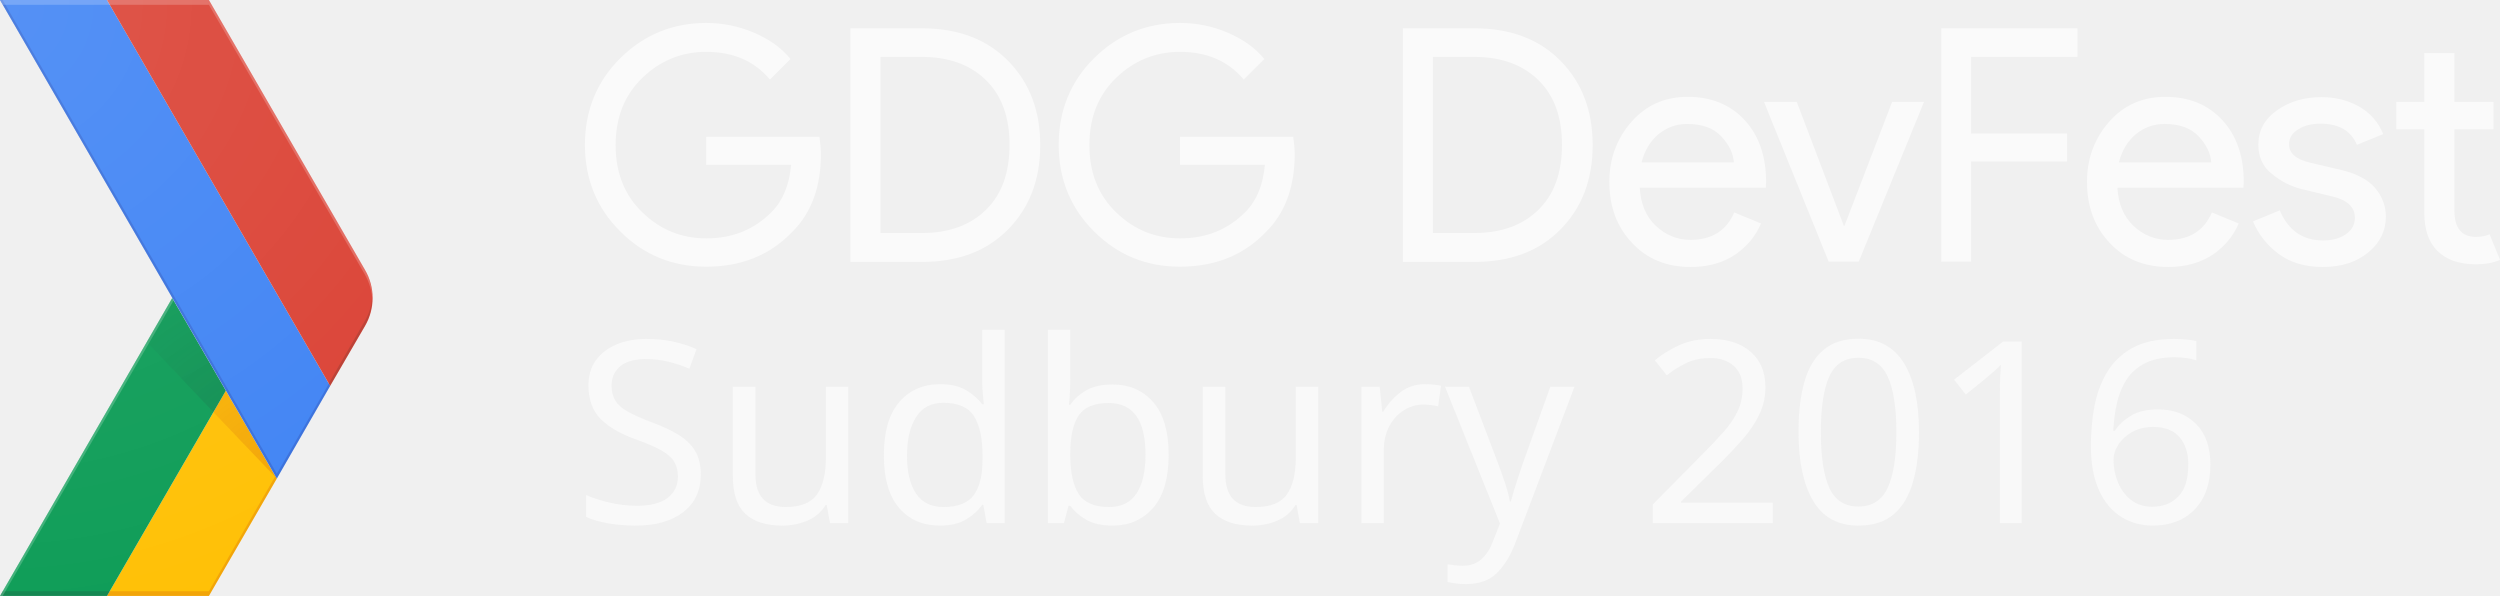
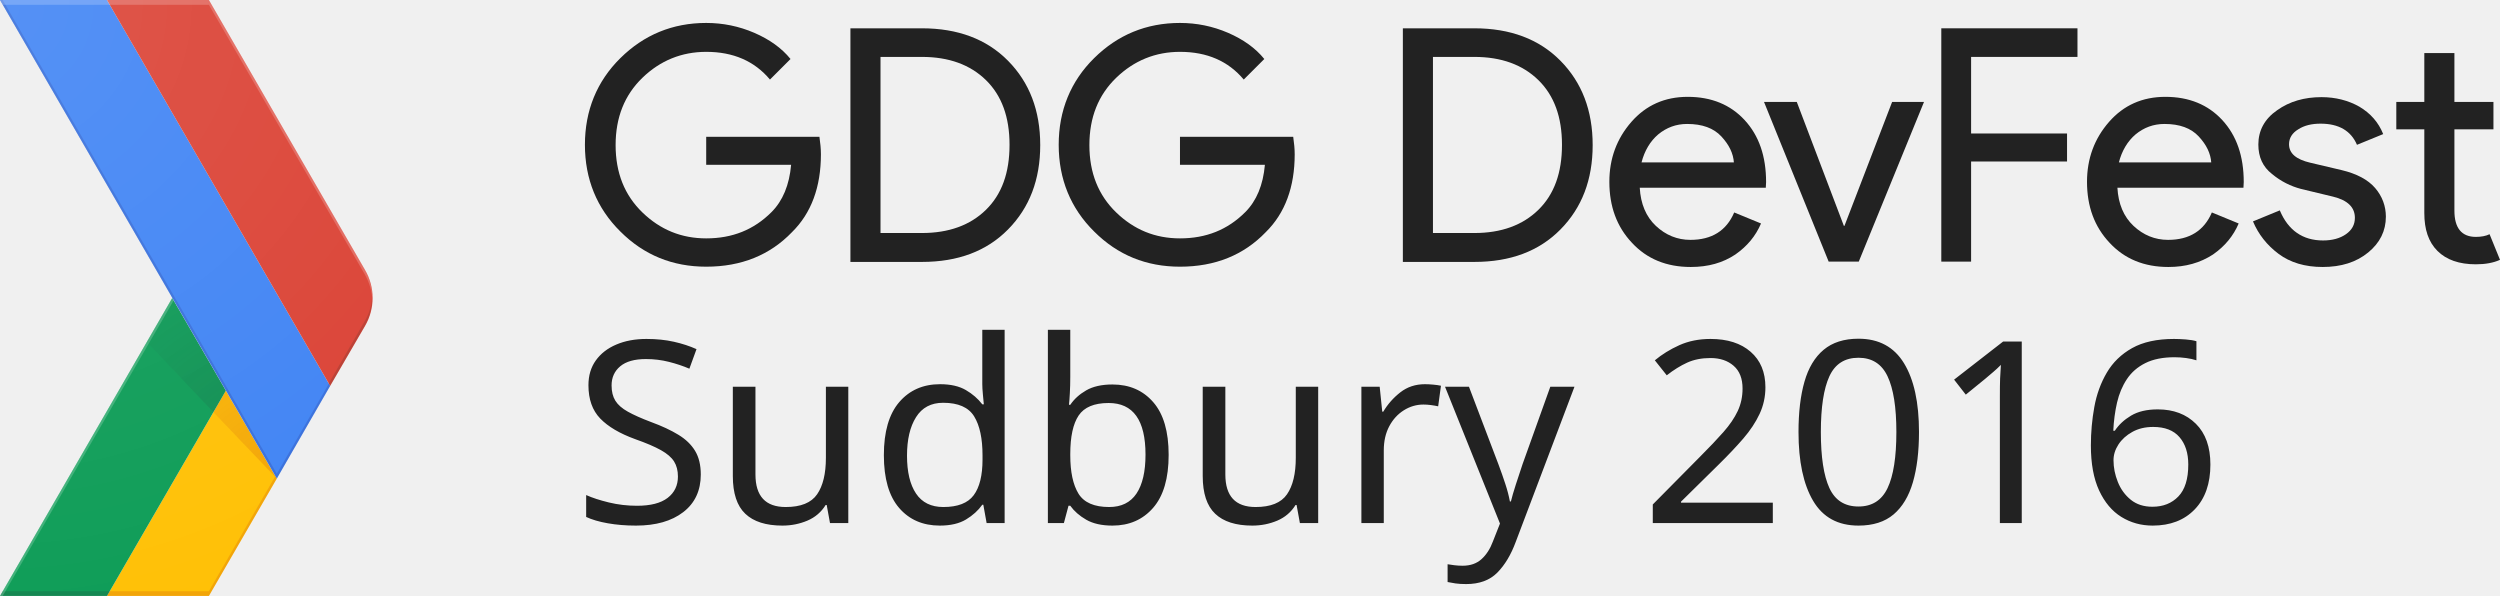
<svg xmlns="http://www.w3.org/2000/svg" version="1.1" viewBox="0 0 839 200" id="Layer_4">
  <defs id="defs74" />
-   <style id="style2">.st0{fill:none;} .st1{fill:#FFC107;} .st2{fill:#0F9D58;} .st3{opacity:0.2;fill:#BF360C;enable-background:new ;} .st4{opacity:0.2;fill:#263238;enable-background:new ;} .st5{opacity:0.2;fill:#FFFFFF;enable-background:new ;} .st6{fill:url(#XMLID_126_);} .st7{fill:url(#XMLID_127_);} .st8{fill:#4285F4;} .st9{fill:#DB4437;} .st10{opacity:0.2;fill:#1A237E;enable-background:new ;} .st11{opacity:0.2;fill:#3E2723;enable-background:new ;} .st12{fill:url(#XMLID_128_);} .st13{fill:#FAFAFA;}</style>
+   <style id="style2">.st0{fill:none;} .st1{fill:#FFC107;} .st2{fill:#0F9D58;} .st3{opacity:0.2;fill:#BF360C;enable-background:new ;} .st4{opacity:0.2;fill:#263238;enable-background:new ;} .st5{opacity:0.2;fill:#FFFFFF;enable-background:new ;} .st6{fill:url(#XMLID_126_);} .st7{fill:url(#XMLID_127_);} .st8{fill:#4285F4;} .st9{fill:#DB4437;} .st10{opacity:0.2;fill:#1A237E;enable-background:new ;} .st11{opacity:0.2;fill:#3E2723;enable-background:new ;} .st12{fill:url(#XMLID_128_);} .st13{fill:#222222;}</style>
  <g id="XMLID_60_">
    <g id="XMLID_61_">
      <g id="XMLID_62_">
        <path d="M122.5 90.6L70.1 0H0l57.8 100L0 200h70.1l52.4-90.6c3.3-5.8 3.3-13 0-18.8z" class="st0" id="XMLID_106_" />
        <path d="M92.4 159.8l-16.6-28.7L35.9 200h34.2l22.8-39.4z" class="st1" id="XMLID_105_" />
        <path d="M122.5 90.6L70.1 0H0l57.8 100L0 200h70.1l52.4-90.6c3.3-5.8 3.3-13 0-18.8z" class="st0" id="XMLID_104_" />
        <path d="M57.8 100l18 31.1L35.9 200H0z" class="st2" id="XMLID_103_" />
        <path d="M122.5 90.6L70.1 0H0l57.8 100L0 200h70.1l52.4-90.6c3.3-5.8 3.3-13 0-18.8z" class="st0" id="XMLID_102_" />
        <path d="M70.1 198.4H36.8l-.9 1.6h34.2l22.8-39.4-.5-.8z" class="st3" id="XMLID_101_" />
        <path d="M122.5 90.6L70.1 0H0l57.8 100L0 200h70.1l52.4-90.6c3.3-5.8 3.3-13 0-18.8z" class="st0" id="XMLID_100_" />
        <path d="M.9 198.4L0 200h35.9l.9-1.6z" class="st4" id="XMLID_99_" />
        <path d="M122.5 90.6L70.1 0H0l57.8 100L0 200h70.1l52.4-90.6c3.3-5.8 3.3-13 0-18.8z" class="st0" id="XMLID_98_" />
        <path d="M0 200h.9l57.4-99.2-.5-.8z" class="st5" id="XMLID_96_" />
        <path d="M122.5 90.6L70.1 0H0l57.8 100L0 200h70.1l52.4-90.6c3.3-5.8 3.3-13 0-18.8z" class="st0" id="XMLID_94_" />
        <radialGradient gradientUnits="userSpaceOnUse" gradientTransform="matrix(1 0 0 -1 0 2867.46)" r="69.162" cy="2707.501" cx="92.62" id="XMLID_126_">
          <stop id="stop15" stop-opacity=".2" stop-color="#BF360C" offset="0" />
          <stop id="stop17" stop-opacity=".02" stop-color="#BF360C" offset="1" />
        </radialGradient>
        <path d="M92.9 160.6l-17.1-29.5-4.2 7.2z" class="st6" id="XMLID_92_" />
        <path d="M122.5 90.6L70.1 0H0l57.8 100L0 200h70.1l52.4-90.6c3.3-5.8 3.3-13 0-18.8z" class="st0" id="XMLID_90_" />
        <radialGradient gradientUnits="userSpaceOnUse" gradientTransform="matrix(1 0 0 -1 0 2867.46)" r="69.723" cy="2707.063" cx="92.423" id="XMLID_127_">
          <stop id="stop22" stop-opacity=".2" stop-color="#263238" offset="0" />
          <stop id="stop24" stop-opacity=".02" stop-color="#263238" offset="1" />
        </radialGradient>
        <path d="M71.6 138.3l4.2-7.2-18-31.1-8.5 14.8z" class="st7" id="XMLID_89_" />
        <path d="M122.5 90.6L70.1 0H0l57.8 100L0 200h70.1l52.4-90.6c3.3-5.8 3.3-13 0-18.8z" class="st0" id="XMLID_88_" />
        <g id="XMLID_85_">
          <g id="XMLID_86_">
            <path d="M35.9 0H0l92.9 160.6 17.9-31.1z" class="st8" id="XMLID_87_" />
          </g>
        </g>
        <path d="M122.5 90.6L70.1 0H0l57.8 100L0 200h70.1l52.4-90.6c3.3-5.8 3.3-13 0-18.8z" class="st0" id="XMLID_84_" />
        <path d="M122.5 109.4c3.4-5.8 3.4-13 0-18.8L70.1 0H35.9l74.9 129.5 11.7-20.1z" class="st9" id="XMLID_83_" />
        <path d="M122.5 90.6L70.1 0H0l57.8 100L0 200h70.1l52.4-90.6c3.3-5.8 3.3-13 0-18.8z" class="st0" id="XMLID_82_" />
        <path d="M110.8 129.5l-.4-.8L92.9 159 .9 0H0l92.9 160.6 17.9-31.1z" class="st10" id="XMLID_71_" />
        <path d="M122.5 90.6L70.1 0H0l57.8 100L0 200h70.1l52.4-90.6c3.3-5.8 3.3-13 0-18.8z" class="st0" id="XMLID_69_" />
        <path d="M70.1 1.6l52.4 90.6c1.5 2.7 2.3 5.6 2.5 8.6.1-3.5-.7-7-2.5-10.2L70.1 0H0l.9 1.6h69.2z" class="st5" id="XMLID_67_" />
        <path d="M122.5 90.6L70.1 0H0l57.8 100L0 200h70.1l52.4-90.6c3.3-5.8 3.3-13 0-18.8z" class="st0" id="XMLID_66_" />
        <path d="M110.8 129.5l11.6-20.1c1.8-3.1 2.6-6.7 2.5-10.2-.1 3-.9 5.9-2.5 8.6l-12.1 20.9.5.8z" class="st11" id="XMLID_65_" />
        <path d="M122.5 90.6L70.1 0H0l57.8 100L0 200h70.1l52.4-90.6c3.3-5.8 3.3-13 0-18.8z" class="st0" id="XMLID_64_" />
        <radialGradient gradientUnits="userSpaceOnUse" gradientTransform="matrix(1 0 0 -1 0 2867.46)" r="209.922" cy="2865.898" cx="-1.563" id="XMLID_128_">
          <stop id="stop41" stop-opacity=".1" stop-color="#FFF" offset="0" />
          <stop id="stop43" stop-opacity="0" stop-color="#FFF" offset="1" />
        </radialGradient>
        <path d="M122.5 90.6L70.1 0H0l57.8 100L0 200h70.1l52.4-90.6c3.3-5.8 3.3-13 0-18.8z" class="st12" id="XMLID_63_" />
      </g>
    </g>
  </g>
  <g id="XMLID_7_">
    <path d="M275.5 51.8c0 10.9-3.2 19.7-9.7 26.1-7.4 7.7-17 11.6-28.8 11.6-11.3 0-20.9-3.9-28.8-11.8-7.9-7.8-11.9-17.6-11.9-29.1s4-21.3 11.9-29.1c7.9-7.8 17.5-11.8 28.8-11.8 5.6 0 11 1.1 16.1 3.3 5.1 2.2 9.2 5.1 12.2 8.8l-6.9 6.9c-5.2-6.2-12.3-9.3-21.4-9.3-8.2 0-15.4 2.9-21.4 8.7-6 5.8-9 13.3-9 22.6s3 16.8 9 22.6c6 5.8 13.1 8.7 21.4 8.7 8.8 0 16-2.9 21.9-8.8 3.8-3.8 6-9.1 6.6-15.9H237v-9.4h38c.3 2.1.5 4 .5 5.9z" class="st13" id="XMLID_2_" />
    <path d="M285.4 87.8V9.5h24c12 0 21.7 3.6 28.9 10.9 7.2 7.3 10.8 16.7 10.8 28.3s-3.6 21-10.8 28.3c-7.2 7.3-16.8 10.9-28.9 10.9h-24zm10.1-9.6h13.9c9 0 16.2-2.6 21.5-7.8 5.3-5.2 7.9-12.4 7.9-21.8 0-9.3-2.6-16.5-7.9-21.7-5.3-5.2-12.5-7.8-21.5-7.8h-13.9v59.1z" class="st13" id="XMLID_4_" />
    <path d="M434.5 51.8c0 10.9-3.2 19.7-9.7 26.1-7.4 7.7-17 11.6-28.8 11.6-11.3 0-20.9-3.9-28.8-11.8-7.9-7.8-11.9-17.6-11.9-29.1s4-21.3 11.9-29.1c7.9-7.8 17.5-11.8 28.8-11.8 5.6 0 11 1.1 16.1 3.3 5.1 2.2 9.2 5.1 12.2 8.8l-6.9 6.9c-5.2-6.2-12.3-9.3-21.4-9.3-8.2 0-15.4 2.9-21.4 8.7-6 5.8-9 13.3-9 22.6s3 16.8 9 22.6c6 5.8 13.1 8.7 21.4 8.7 8.8 0 16-2.9 21.9-8.8 3.8-3.8 6-9.1 6.6-15.9H396v-9.4h38c.3 2.1.5 4 .5 5.9z" class="st13" id="XMLID_8_" />
    <path d="M470.8 87.8V9.5h24c12 0 21.7 3.6 28.9 10.9 7.2 7.3 10.8 16.7 10.8 28.3s-3.6 21-10.8 28.3c-7.2 7.3-16.8 10.9-28.9 10.9h-24zm10.1-9.6h13.9c9 0 16.2-2.6 21.5-7.8 5.3-5.2 7.9-12.4 7.9-21.8 0-9.3-2.6-16.5-7.9-21.7-5.3-5.2-12.5-7.8-21.5-7.8h-13.9v59.1z" class="st13" id="XMLID_10_" />
    <path d="M567.4 89.6c-8.1 0-14.7-2.7-19.7-8.1-5.1-5.4-7.6-12.2-7.6-20.5 0-7.8 2.5-14.5 7.4-20.1 4.9-5.6 11.2-8.4 18.9-8.4 7.9 0 14.3 2.6 19.1 7.8 4.8 5.2 7.2 12.1 7.2 20.8l-.1 1.9h-42.3c.3 5.4 2.1 9.7 5.4 12.8 3.3 3.1 7.2 4.7 11.6 4.7 7.2 0 12.1-3.1 14.7-9.2l9 3.7c-1.8 4.2-4.6 7.6-8.6 10.4-4.2 2.8-9.1 4.2-15 4.2zm14.5-35c-.2-3.1-1.6-6-4.2-8.8-2.6-2.8-6.4-4.2-11.5-4.2-3.7 0-6.9 1.2-9.7 3.5-2.7 2.3-4.6 5.5-5.6 9.4h31z" class="st13" id="XMLID_13_" />
    <path d="M613.7 87.8L592 34.2h11l15.8 41.6h.2l16-41.6h10.7l-21.9 53.6h-10.1z" class="st13" id="XMLID_16_" />
    <path d="M661.6 87.8h-10.1V9.5h45.7v9.6h-35.7v25.7h32.2v9.4h-32.2v33.6z" class="st13" id="XMLID_18_" />
    <path d="M727.7 89.6c-8.1 0-14.7-2.7-19.7-8.1-5.1-5.4-7.6-12.2-7.6-20.5 0-7.8 2.5-14.5 7.4-20.1 4.9-5.6 11.2-8.4 18.9-8.4 7.9 0 14.3 2.6 19.1 7.8 4.8 5.2 7.2 12.1 7.2 20.8l-.1 1.9h-42.3c.3 5.4 2.1 9.7 5.4 12.8 3.3 3.1 7.2 4.7 11.6 4.7 7.2 0 12.1-3.1 14.7-9.2l9 3.7c-1.8 4.2-4.6 7.6-8.6 10.4-4.3 2.8-9.2 4.2-15 4.2zm14.4-35c-.2-3.1-1.6-6-4.2-8.8-2.6-2.8-6.4-4.2-11.5-4.2-3.7 0-6.9 1.2-9.7 3.5-2.7 2.3-4.6 5.5-5.6 9.4h31z" class="st13" id="XMLID_20_" />
    <path d="M779.5 89.6c-6 0-10.9-1.5-14.8-4.4-3.9-2.9-6.8-6.6-8.6-10.9l9-3.7c2.8 6.7 7.7 10.1 14.5 10.1 3.1 0 5.7-.7 7.7-2.1 2-1.4 3-3.2 3-5.5 0-3.5-2.4-5.9-7.3-7.1l-10.8-2.6c-3.4-.9-6.7-2.5-9.7-5-3.1-2.4-4.6-5.7-4.6-9.9 0-4.7 2.1-8.6 6.3-11.5 4.2-3 9.2-4.4 14.9-4.4 4.7 0 9 1.1 12.7 3.2 3.7 2.2 6.4 5.2 8 9.2l-8.8 3.6c-2-4.7-6.1-7.1-12.2-7.1-3 0-5.5.6-7.5 1.9-2 1.2-3.1 2.9-3.1 5 0 3.1 2.4 5.1 7.1 6.2l10.6 2.5c5 1.2 8.8 3.2 11.2 6 2.4 2.8 3.6 6.1 3.6 9.6 0 4.8-2 8.8-5.9 12-4 3.3-9.1 4.9-15.3 4.9z" class="st13" id="XMLID_27_" />
    <path d="M830.9 88.7c-5.6 0-9.9-1.5-12.9-4.5s-4.4-7.2-4.4-12.7V43.4h-9.4v-9.2h9.4V17.8h10.1v16.4h13.1v9.2h-13.1v27.3c0 5.8 2.4 8.8 7.2 8.8 1.8 0 3.4-.3 4.6-.9l3.5 8.6c-2.2 1-4.9 1.5-8.1 1.5z" class="st13" id="XMLID_29_" />
-     <text id="text160" y="175.529" x="192.355" style="font-style:normal;font-weight:normal;font-size:40px;line-height:25px;font-family:Sans;letter-spacing:0px;word-spacing:0px;fill:#f9f9f9;fill-opacity:1;stroke:none;stroke-width:1px;stroke-linecap:butt;stroke-linejoin:miter;stroke-opacity:1" xml:space="preserve">
+     <text id="text160" y="175.529" x="192.355" style="font-style:normal;font-weight:normal;font-size:40px;line-height:25px;font-family:Sans;letter-spacing:0px;word-spacing:0px;fill:#222222;fill-opacity:1;stroke:none;stroke-width:1px;stroke-linecap:butt;stroke-linejoin:miter;stroke-opacity:1" xml:space="preserve">
      <tspan id="tspan158" y="175.529" x="192.355">
-         <tspan id="tspan156" style="font-style:normal;font-variant:normal;font-weight:normal;font-stretch:normal;font-size:85.333px;font-family:sans-serif;-inkscape-font-specification:sans-serif;fill:#f9f9f9" y="175.529" x="192.355">Sudbury 2016</tspan>
+         <tspan id="tspan156" style="font-style:normal;font-variant:normal;font-weight:normal;font-stretch:normal;font-size:85.333px;font-family:sans-serif;-inkscape-font-specification:sans-serif;fill:#222222" y="175.529" x="192.355">Sudbury 2016</tspan>
      </tspan>
    </text>
  </g>
</svg>
